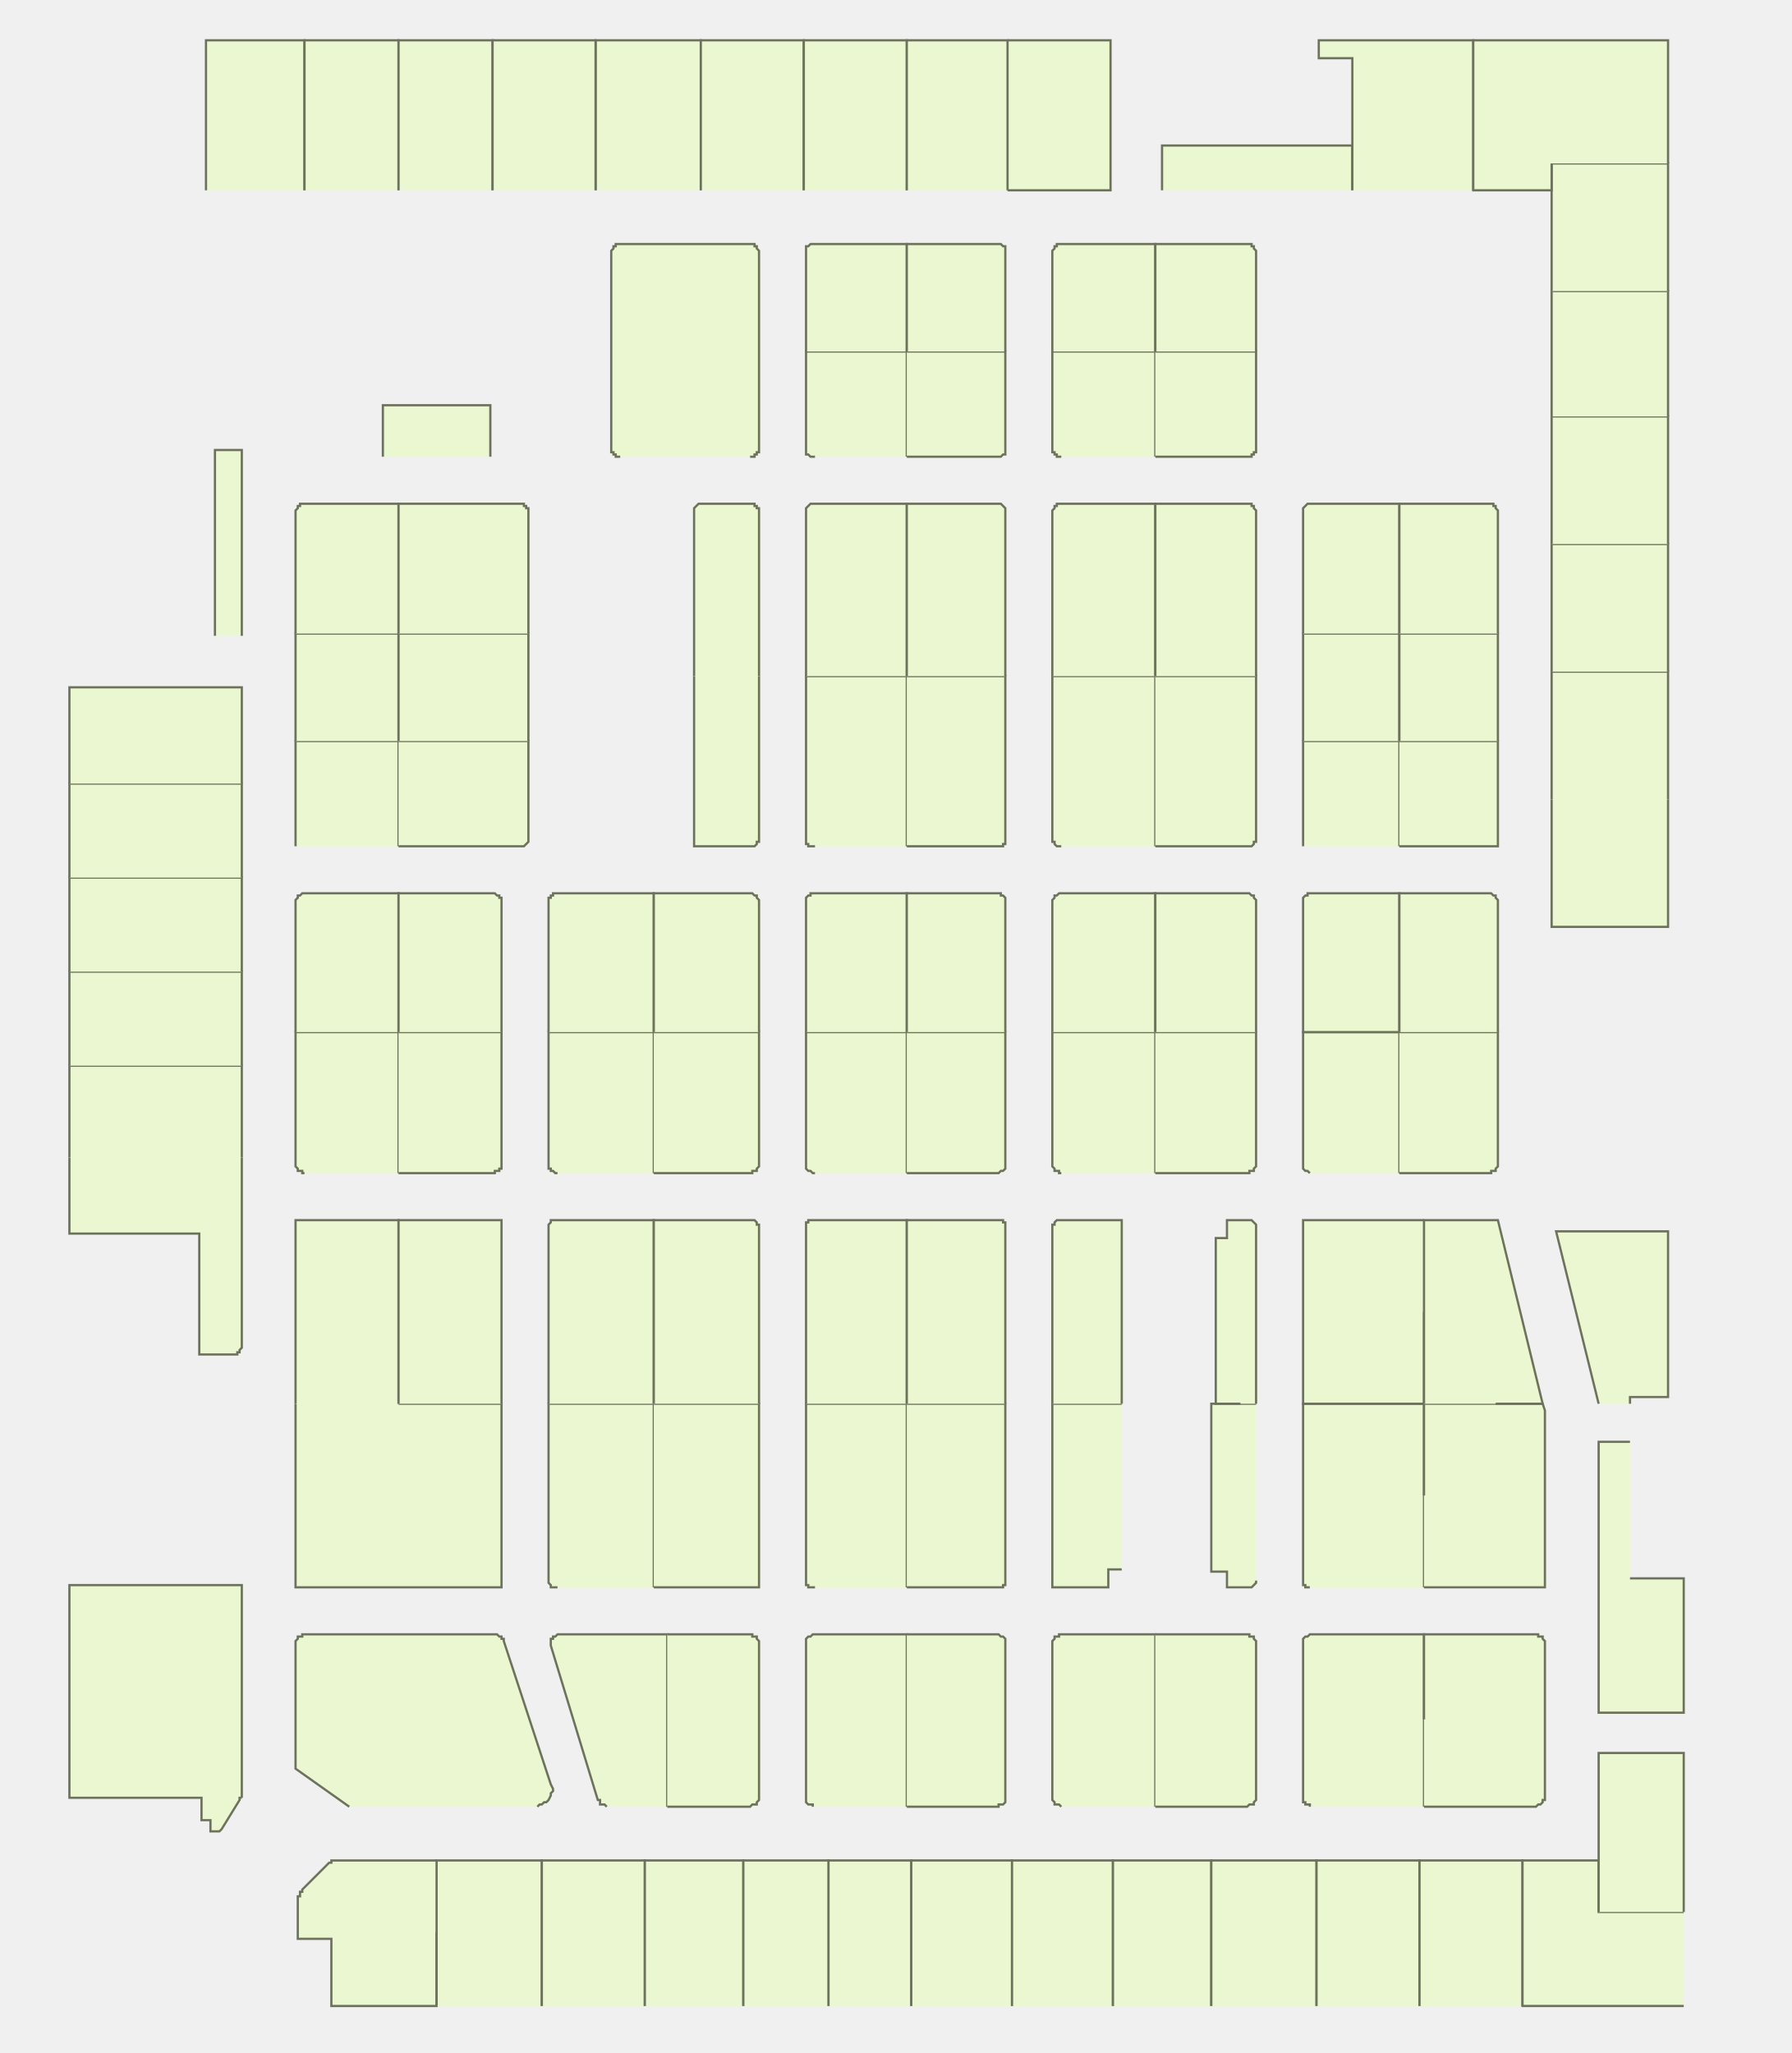
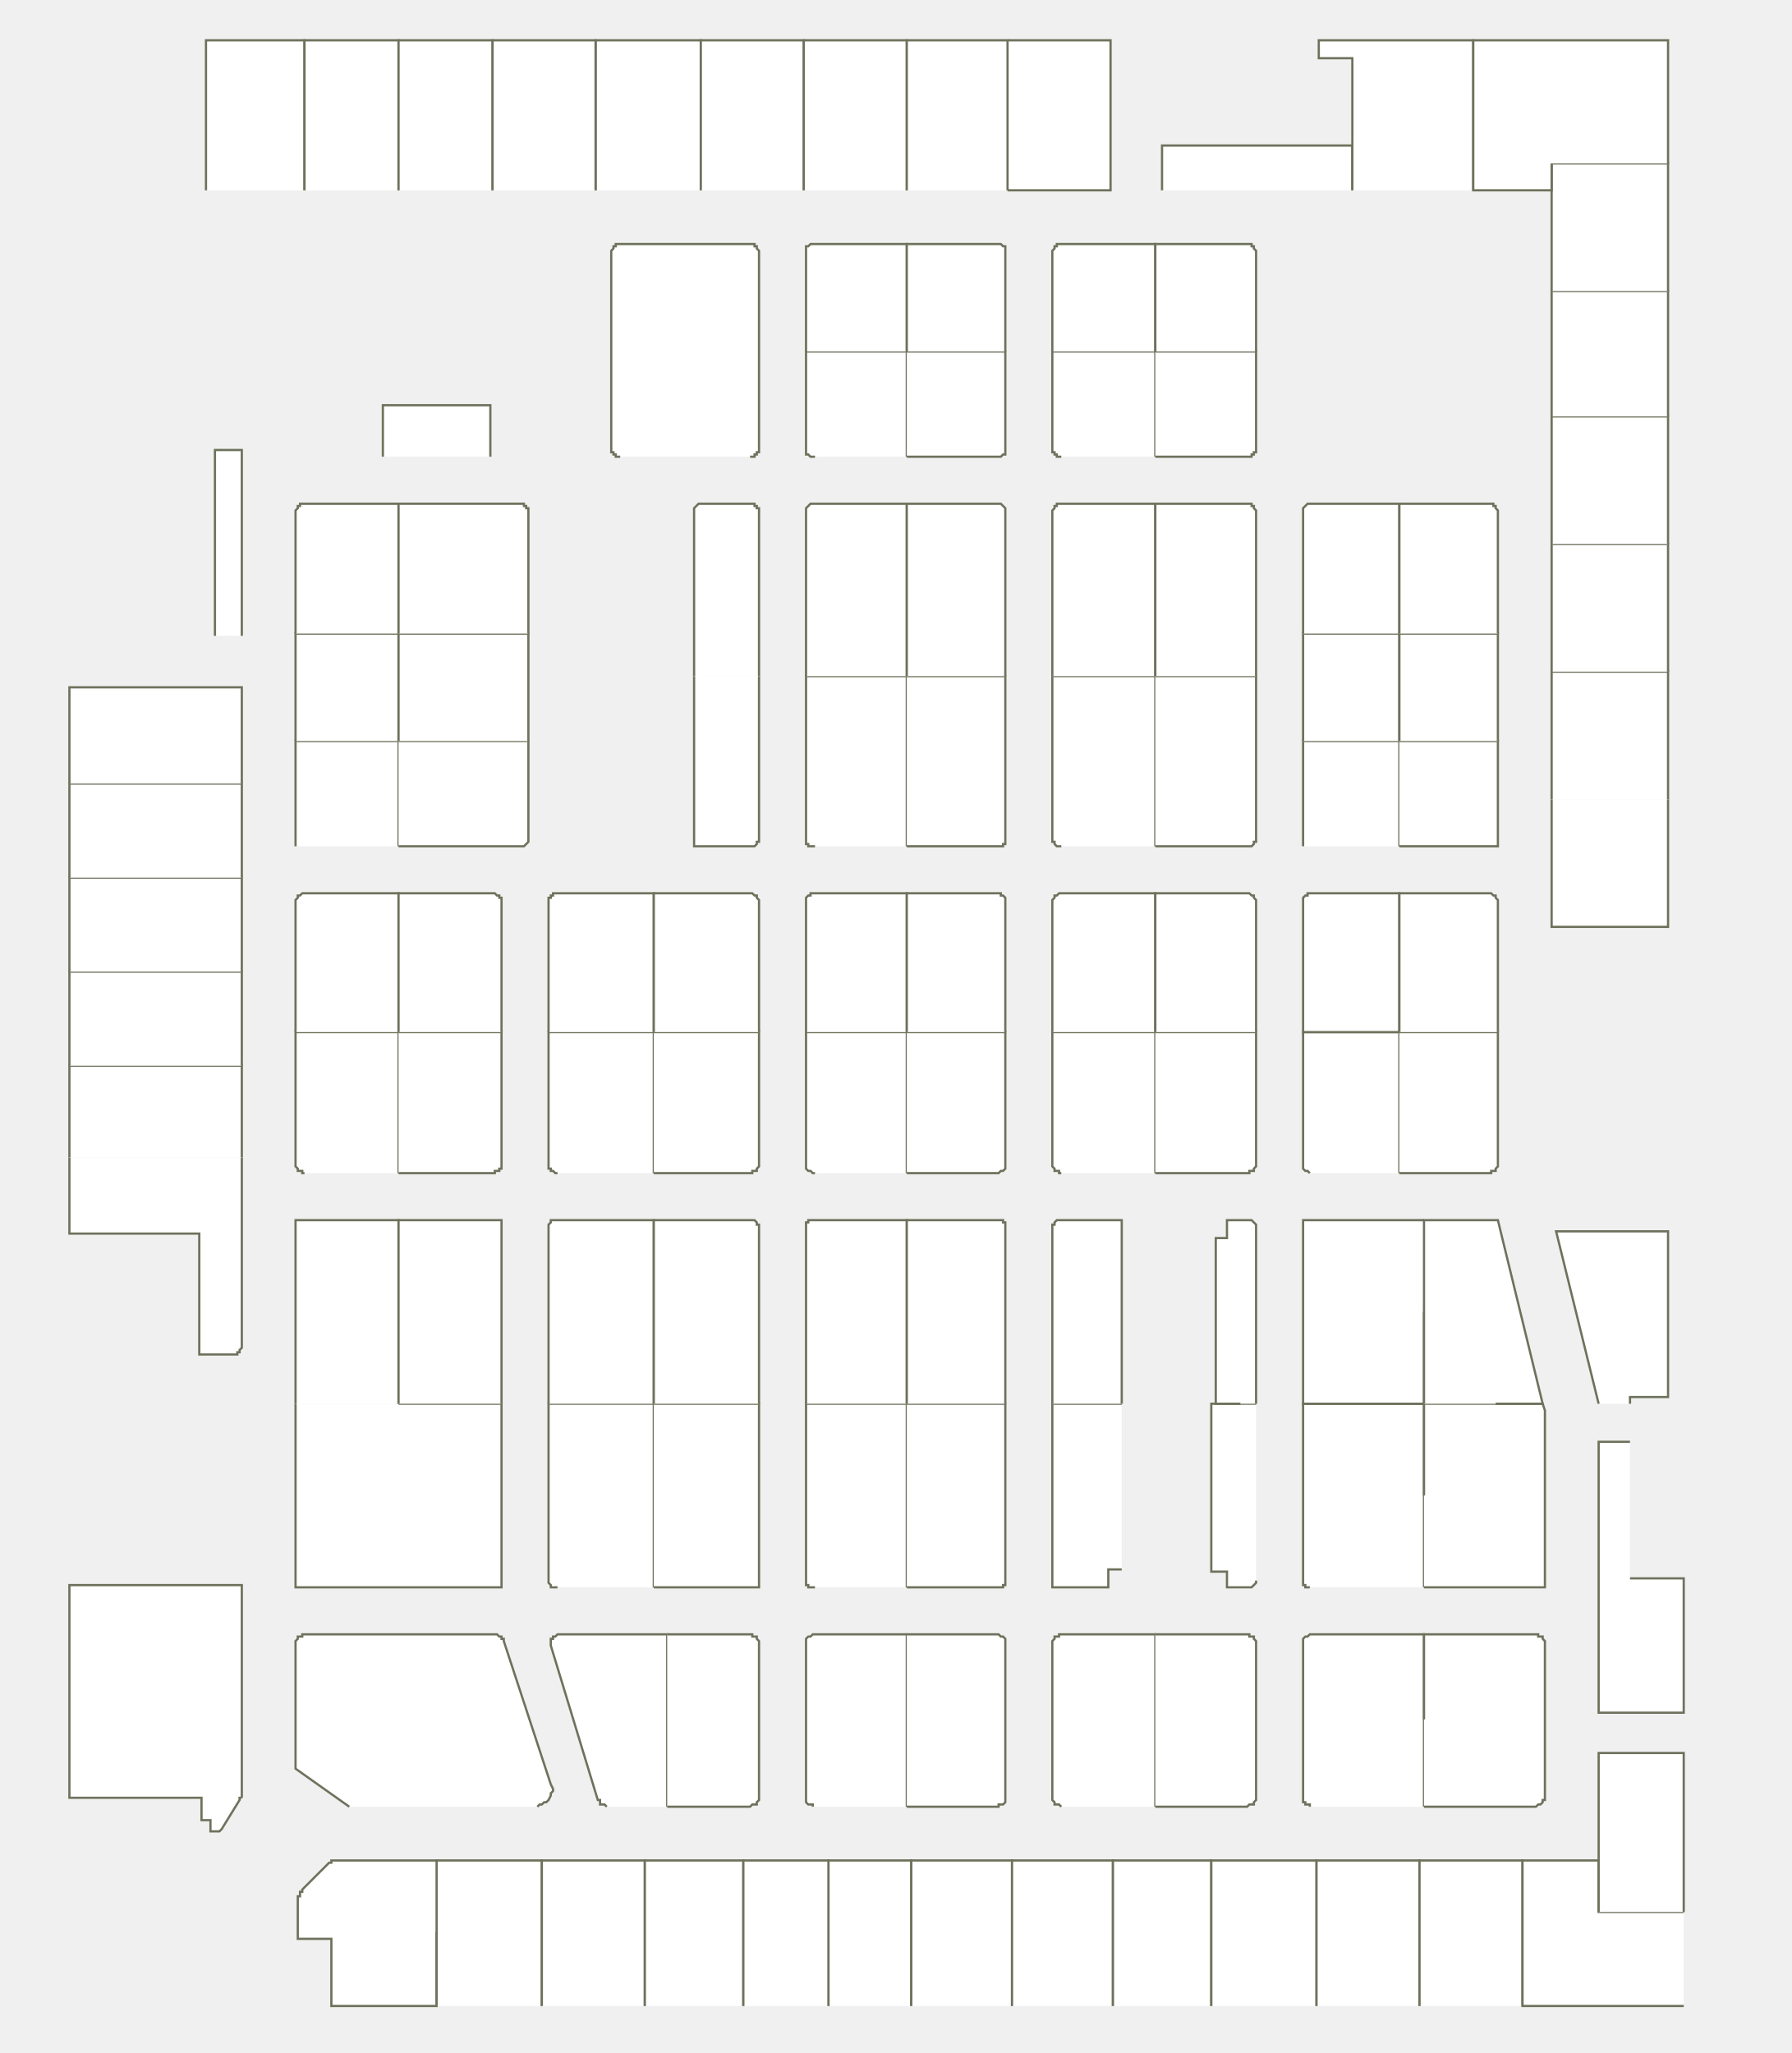
<svg xmlns="http://www.w3.org/2000/svg" baseProfile="full" height="917" version="1.1" width="800">
  <defs />
  <g id="3A01" stroke="red">
-     <polyline fill="#ebf7d1" points="108,803 108,803 107,803 107,804 107,804 107,804 107,804 107,804 107,804 107,804 99,817 99,817 99,817 99,817 98,818 98,818 98,818 97,818 97,818 97,818 96,818 94,818 94,813 90,813 90,803 31,803 31,756 31,708 108,708 108,802 108,802 108,802 108,802 108,803 108,803 108,803 108,803 108,803 108,803 108,803" stroke="#6d725c" />
+     <polyline fill="#FFFFFF" points="108,803 108,803 107,803 107,804 107,804 107,804 107,804 107,804 107,804 107,804 99,817 99,817 99,817 99,817 98,818 98,818 98,818 97,818 97,818 97,818 96,818 94,818 94,813 90,813 90,803 31,803 31,756 31,708 108,708 108,802 108,802 108,802 108,802 108,803 108,803 108,803 108,803 108,803 108,803 108,803" stroke="#6d725c" />
  </g>
  <g id="3A02" stroke="red">
-     <polyline fill="#ebf7d1" points="195,863 195,896 148,896 148,866 133,866 133,863 133,849 133,848 133,848 133,847 134,847 134,846 134,846 134,846 134,845 135,845 135,844 147,832 148,832 148,832 148,831 148,831 149,831 149,831 149,831 150,831 150,831 150,831 195,831" stroke="#6d725c" />
+     <polyline fill="#FFFFFF" points="195,863 195,896 148,896 148,866 133,866 133,863 133,849 133,848 133,848 133,847 134,847 134,846 134,846 134,846 134,845 135,845 135,844 147,832 148,832 148,832 148,831 148,831 149,831 149,831 149,831 150,831 150,831 150,831 195,831" stroke="#6d725c" />
  </g>
  <g id="3A03" stroke="red">
-     <polyline fill="#ebf7d1" points="156,807 132,790 132,734 132,733 132,733 133,732 133,732 133,731 134,731 134,731 135,731 135,730 136,730 221,730 222,730 222,730 223,731 223,731 223,731 224,731 224,732 224,732 225,732 225,733 246,797 247,799 247,800 246,801 246,802 245,804 244,805 243,805 242,806 241,806 240,807" stroke="#6d725c" />
+     <polyline fill="#FFFFFF" points="156,807 132,790 132,734 132,733 132,733 133,732 133,732 133,731 134,731 134,731 135,731 135,730 136,730 221,730 222,730 222,730 223,731 223,731 223,731 224,731 224,732 224,732 225,732 225,733 246,797 247,799 247,800 246,801 246,802 245,804 244,805 243,805 242,806 241,806 240,807" stroke="#6d725c" />
  </g>
  <g id="3A05" stroke="red">
-     <polyline fill="#ebf7d1" points="178,627 224,627 224,709 132,709 132,627" stroke="#6d725c" />
+     <polyline fill="#FFFFFF" points="178,627 224,627 224,709 132,709 132,627" stroke="#6d725c" />
  </g>
  <g id="3A07" stroke="red">
-     <polyline fill="#ebf7d1" points="108,517 108,601 108,602 108,602 107,603 107,603 107,604 106,604 106,605 105,605 105,605 104,605 89,605 89,551 31,551 31,517" stroke="#6d725c" />
+     <polyline fill="#FFFFFF" points="108,517 108,601 108,602 108,602 107,603 107,603 107,604 106,604 106,605 105,605 105,605 104,605 89,605 89,551 31,551 31,517" stroke="#6d725c" />
  </g>
  <g id="3A08" stroke="red">
-     <polyline fill="#ebf7d1" points="132,627 132,545 178,545 178,627" stroke="#6d725c" />
+     <polyline fill="#FFFFFF" points="132,627 132,545 178,545 178,627" stroke="#6d725c" />
  </g>
  <g id="3A09" stroke="red">
-     <polyline fill="#ebf7d1" points="31,517 31,476 108,476 108,517" stroke="#6d725c" />
+     <polyline fill="#FFFFFF" points="31,517 31,476 108,476 108,517" stroke="#6d725c" />
  </g>
  <g id="3A10" stroke="red">
-     <polyline fill="#ebf7d1" points="136,524 135,524 135,523 134,523 134,523 133,523 133,522 133,522 132,521 132,520 132,520 132,461 178,461 178,524" stroke="#6d725c" />
+     <polyline fill="#FFFFFF" points="136,524 135,524 135,523 134,523 134,523 133,523 133,522 133,522 132,521 132,520 132,520 132,461 178,461 178,524" stroke="#6d725c" />
  </g>
  <g id="3A11" stroke="red">
-     <polyline fill="#ebf7d1" points="31,476 31,434 108,434 108,476" stroke="#6d725c" />
+     <polyline fill="#FFFFFF" points="31,476 31,434 108,434 108,476" stroke="#6d725c" />
  </g>
  <g id="3A12" stroke="red">
-     <polyline fill="#ebf7d1" points="132,461 132,403 132,402 132,402 133,401 133,401 133,400 134,400 134,400 135,399 135,399 136,399 178,399 178,461" stroke="#6d725c" />
+     <polyline fill="#FFFFFF" points="132,461 132,403 132,402 132,402 133,401 133,401 133,400 134,400 134,400 135,399 135,399 136,399 178,399 178,461" stroke="#6d725c" />
  </g>
  <g id="3A13" stroke="red">
-     <polyline fill="#ebf7d1" points="31,434 31,392 108,392 108,434" stroke="#6d725c" />
+     <polyline fill="#FFFFFF" points="31,434 31,392 108,392 108,434" stroke="#6d725c" />
  </g>
  <g id="3A15" stroke="red">
-     <polyline fill="#ebf7d1" points="31,392 31,350 108,350 108,392" stroke="#6d725c" />
+     <polyline fill="#FFFFFF" points="31,392 31,350 108,350 108,392" stroke="#6d725c" />
  </g>
  <g id="3A16" stroke="red">
-     <polyline fill="#ebf7d1" points="132,378 132,331 178,331 178,378" stroke="#6d725c" />
+     <polyline fill="#FFFFFF" points="132,378 132,331 178,331 178,378" stroke="#6d725c" />
  </g>
  <g id="3A17" stroke="red">
-     <polyline fill="#ebf7d1" points="31,350 31,307 108,307 108,350" stroke="#6d725c" />
+     <polyline fill="#FFFFFF" points="31,350 31,307 108,307 108,350" stroke="#6d725c" />
  </g>
  <g id="3A19" stroke="red">
-     <polyline fill="#ebf7d1" points="96,284 96,201 108,201 108,284" stroke="#6d725c" />
+     <polyline fill="#FFFFFF" points="96,284 96,201 108,201 108,284" stroke="#6d725c" />
  </g>
  <g id="3A20" stroke="red">
-     <polyline fill="#ebf7d1" points="132,331 132,283 178,283 178,331" stroke="#6d725c" />
+     <polyline fill="#FFFFFF" points="132,331 132,283 178,283 178,331" stroke="#6d725c" />
  </g>
  <g id="3A21" stroke="red">
-     <polyline fill="#ebf7d1" points="171,204 171,181 219,181 219,204" stroke="#6d725c" />
+     <polyline fill="#FFFFFF" points="171,204 171,181 219,181 219,204" stroke="#6d725c" />
  </g>
  <g id="3A22" stroke="red">
-     <polyline fill="#ebf7d1" points="132,283 132,229 132,228 132,228 133,227 133,227 133,226 134,226 134,225 135,225 135,225 136,225 178,225 178,283" stroke="#6d725c" />
+     <polyline fill="#FFFFFF" points="132,283 132,229 132,228 132,228 133,227 133,227 133,226 134,226 134,225 135,225 135,225 136,225 178,225 178,283" stroke="#6d725c" />
  </g>
  <g id="3B01" stroke="red">
-     <polyline fill="#ebf7d1" points="195,896 195,863 195,831 242,831 242,896" stroke="#6d725c" />
+     <polyline fill="#FFFFFF" points="195,896 195,863 195,831 242,831 242,896" stroke="#6d725c" />
  </g>
  <g id="3B02" stroke="red">
-     <polyline fill="#ebf7d1" points="242,896 242,831 288,831 288,896" stroke="#6d725c" />
+     <polyline fill="#FFFFFF" points="242,896 242,831 288,831 288,896" stroke="#6d725c" />
  </g>
  <g id="3B04" stroke="red">
-     <polyline fill="#ebf7d1" points="271,807 270,806 270,806 269,806 269,806 269,806 268,806 268,805 268,805 268,804 267,804 246,735 246,734 246,734 246,733 246,732 247,732 247,731 248,731 248,731 249,730 250,730 298,730 298,807" stroke="#6d725c" />
+     <polyline fill="#FFFFFF" points="271,807 270,806 270,806 269,806 269,806 269,806 268,806 268,805 268,805 268,804 267,804 246,735 246,734 246,734 246,733 246,732 247,732 247,731 248,731 248,731 249,730 250,730 298,730 298,807" stroke="#6d725c" />
  </g>
  <g id="3B06" stroke="red">
-     <polyline fill="#ebf7d1" points="249,709 248,709 247,709 247,709 246,709 246,708 246,708 245,707 245,707 245,706 245,706 245,627 292,627 292,709" stroke="#6d725c" />
+     <polyline fill="#FFFFFF" points="249,709 248,709 247,709 247,709 246,709 246,708 246,708 245,707 245,707 245,706 245,706 245,627 292,627 292,709" stroke="#6d725c" />
  </g>
  <g id="3B08" stroke="red">
-     <polyline fill="#ebf7d1" points="245,627 245,548 245,548 245,547 245,547 246,546 246,546 246,545 247,545 247,545 248,545 249,545 292,545 292,627" stroke="#6d725c" />
+     <polyline fill="#FFFFFF" points="245,627 245,548 245,548 245,547 245,547 246,546 246,546 246,545 247,545 247,545 248,545 249,545 292,545 292,627" stroke="#6d725c" />
  </g>
  <g id="3B09" stroke="red">
-     <polyline fill="#ebf7d1" points="178,627 178,545 178,545 224,545 224,627" stroke="#6d725c" />
+     <polyline fill="#FFFFFF" points="178,627 178,545 178,545 224,545 224,627" stroke="#6d725c" />
  </g>
  <g id="3B10" stroke="red">
-     <polyline fill="#ebf7d1" points="249,524 248,524 247,523 247,523 246,523 246,523 246,522 245,522 245,521 245,520 245,520 245,461 292,461 292,524" stroke="#6d725c" />
+     <polyline fill="#FFFFFF" points="249,524 248,524 247,523 247,523 246,523 246,523 246,522 245,522 245,521 245,520 245,520 245,461 292,461 292,524" stroke="#6d725c" />
  </g>
  <g id="3B11" stroke="red">
-     <polyline fill="#ebf7d1" points="178,461 224,461 224,520 224,520 224,521 224,522 223,522 223,523 222,523 222,523 221,523 221,524 220,524 178,524" stroke="#6d725c" />
+     <polyline fill="#FFFFFF" points="178,461 224,461 224,520 224,520 224,521 224,522 223,522 223,523 222,523 222,523 221,523 221,524 220,524 178,524" stroke="#6d725c" />
  </g>
  <g id="3B12" stroke="red">
-     <polyline fill="#ebf7d1" points="245,461 245,403 245,402 245,402 245,401 246,401 246,400 246,400 247,400 247,399 248,399 249,399 292,399 292,461" stroke="#6d725c" />
+     <polyline fill="#FFFFFF" points="245,461 245,403 245,402 245,402 245,401 246,401 246,400 246,400 247,400 247,399 248,399 249,399 292,399 292,461" stroke="#6d725c" />
  </g>
  <g id="3B13" stroke="red">
-     <polyline fill="#ebf7d1" points="178,461 178,399 220,399 221,399 221,399 222,400 222,400 223,400 223,401 224,401 224,402 224,402 224,403 224,461" stroke="#6d725c" />
+     <polyline fill="#FFFFFF" points="178,461 178,399 220,399 221,399 221,399 222,400 222,400 223,400 223,401 224,401 224,402 224,402 224,403 224,461" stroke="#6d725c" />
  </g>
  <g id="3B15" stroke="red">
-     <polyline fill="#ebf7d1" points="178,331 178,331 236,331 236,375 236,375 236,376 236,376 235,377 235,377 234,378 234,378 233,378 233,378 232,378 178,378" stroke="#6d725c" />
+     <polyline fill="#FFFFFF" points="178,331 178,331 236,331 236,375 236,375 236,376 236,376 235,377 235,377 234,378 234,378 233,378 233,378 232,378 178,378" stroke="#6d725c" />
  </g>
  <g id="3B17" stroke="red">
-     <polyline fill="#ebf7d1" points="178,331 178,283 236,283 236,331" stroke="#6d725c" />
+     <polyline fill="#FFFFFF" points="178,331 178,283 236,283 236,331" stroke="#6d725c" />
  </g>
  <g id="3B19" stroke="red">
-     <polyline fill="#ebf7d1" points="178,283 178,283 178,225 232,225 233,225 233,225 234,225 234,226 235,226 235,227 236,227 236,228 236,228 236,229 236,283" stroke="#6d725c" />
+     <polyline fill="#FFFFFF" points="178,283 178,283 178,225 232,225 233,225 233,225 234,225 234,226 235,226 235,227 236,227 236,228 236,228 236,229 236,283" stroke="#6d725c" />
  </g>
  <g id="3B20" stroke="red">
-     <polyline fill="#ebf7d1" points="266,85 266,18 313,18 313,85" stroke="#6d725c" />
+     <polyline fill="#FFFFFF" points="266,85 266,18 313,18 313,85" stroke="#6d725c" />
  </g>
  <g id="3C01" stroke="red">
-     <polyline fill="#ebf7d1" points="288,896 288,831 332,831 332,896" stroke="#6d725c" />
+     <polyline fill="#FFFFFF" points="288,896 288,831 332,831 332,896" stroke="#6d725c" />
  </g>
  <g id="3C02" stroke="red">
-     <polyline fill="#ebf7d1" points="370,896 370,831 407,831 407,896" stroke="#6d725c" />
+     <polyline fill="#FFFFFF" points="370,896 370,831 407,831 407,896" stroke="#6d725c" />
  </g>
  <g id="3C03" stroke="red">
-     <polyline fill="#ebf7d1" points="332,896 332,831 370,831 370,896" stroke="#6d725c" />
+     <polyline fill="#FFFFFF" points="332,896 332,831 370,831 370,896" stroke="#6d725c" />
  </g>
  <g id="3C04" stroke="red">
-     <polyline fill="#ebf7d1" points="363,807 363,806 362,806 362,806 361,806 361,806 360,805 360,805 360,804 360,804 360,803 360,734 360,733 360,733 360,732 360,732 361,731 361,731 362,731 362,731 363,730 363,730 405,730 405,807" stroke="#6d725c" />
+     <polyline fill="#FFFFFF" points="363,807 363,806 362,806 362,806 361,806 361,806 360,805 360,805 360,804 360,804 360,803 360,734 360,733 360,733 360,732 360,732 361,731 361,731 362,731 362,731 363,730 363,730 405,730 405,807" stroke="#6d725c" />
  </g>
  <g id="3C05" stroke="red">
-     <polyline fill="#ebf7d1" points="298,730 335,730 336,730 336,731 337,731 337,731 338,731 338,732 338,732 339,733 339,733 339,734 339,803 339,804 339,804 338,805 338,805 338,806 337,806 337,806 336,806 336,806 335,807 298,807" stroke="#6d725c" />
+     <polyline fill="#FFFFFF" points="298,730 335,730 336,730 336,731 337,731 337,731 338,731 338,732 338,732 339,733 339,733 339,734 339,803 339,804 339,804 338,805 338,805 338,806 337,806 337,806 336,806 336,806 335,807 298,807" stroke="#6d725c" />
  </g>
  <g id="3C06" stroke="red">
-     <polyline fill="#ebf7d1" points="364,709 363,709 362,709 362,709 361,709 361,708 360,708 360,707 360,707 360,706 360,706 360,627 405,627 405,709" stroke="#6d725c" />
+     <polyline fill="#FFFFFF" points="364,709 363,709 362,709 362,709 361,709 361,708 360,708 360,707 360,707 360,706 360,706 360,627 405,627 405,709" stroke="#6d725c" />
  </g>
  <g id="3C07" stroke="red">
-     <polyline fill="#ebf7d1" points="292,627 339,627 339,709 292,709" stroke="#6d725c" />
+     <polyline fill="#FFFFFF" points="292,627 339,627 339,709 292,709" stroke="#6d725c" />
  </g>
  <g id="3C08" stroke="red">
-     <polyline fill="#ebf7d1" points="360,627 360,548 360,548 360,547 360,547 360,546 361,546 361,545 362,545 362,545 363,545 364,545 405,545 405,627" stroke="#6d725c" />
+     <polyline fill="#FFFFFF" points="360,627 360,548 360,548 360,547 360,547 360,546 361,546 361,545 362,545 362,545 363,545 364,545 405,545 405,627" stroke="#6d725c" />
  </g>
  <g id="3C09" stroke="red">
-     <polyline fill="#ebf7d1" points="292,627 292,627 292,545 335,545 336,545 336,545 337,545 337,545 338,546 338,546 338,547 339,547 339,548 339,548 339,627" stroke="#6d725c" />
+     <polyline fill="#FFFFFF" points="292,627 292,627 292,545 335,545 336,545 336,545 337,545 337,545 338,546 338,546 338,547 339,547 339,548 339,548 339,627" stroke="#6d725c" />
  </g>
  <g id="3C10" stroke="red">
-     <polyline fill="#ebf7d1" points="364,524 363,524 362,523 362,523 361,523 361,523 360,522 360,522 360,521 360,520 360,520 360,461 405,461 405,524" stroke="#6d725c" />
+     <polyline fill="#FFFFFF" points="364,524 363,524 362,523 362,523 361,523 361,523 360,522 360,522 360,521 360,520 360,520 360,461 405,461 405,524" stroke="#6d725c" />
  </g>
  <g id="3C11" stroke="red">
-     <polyline fill="#ebf7d1" points="292,461 339,461 339,520 339,520 339,521 338,522 338,522 338,523 337,523 337,523 336,523 336,524 335,524 292,524" stroke="#6d725c" />
+     <polyline fill="#FFFFFF" points="292,461 339,461 339,520 339,520 339,521 338,522 338,522 338,523 337,523 337,523 336,523 336,524 335,524 292,524" stroke="#6d725c" />
  </g>
  <g id="3C12" stroke="red">
-     <polyline fill="#ebf7d1" points="360,461 360,403 360,402 360,402 360,401 360,401 361,400 361,400 362,400 362,399 363,399 364,399 405,399 405,461" stroke="#6d725c" />
+     <polyline fill="#FFFFFF" points="360,461 360,403 360,402 360,402 360,401 360,401 361,400 361,400 362,400 362,399 363,399 364,399 405,399 405,461" stroke="#6d725c" />
  </g>
  <g id="3C13" stroke="red">
-     <polyline fill="#ebf7d1" points="292,461 292,399 335,399 336,399 336,399 337,400 337,400 338,400 338,401 338,401 339,402 339,402 339,403 339,461" stroke="#6d725c" />
+     <polyline fill="#FFFFFF" points="292,461 292,399 335,399 336,399 336,399 337,400 337,400 338,400 338,401 338,401 339,402 339,402 339,403 339,461" stroke="#6d725c" />
  </g>
  <g id="3C14" stroke="red">
-     <polyline fill="#ebf7d1" points="364,378 363,378 362,378 362,378 361,378 361,377 360,377 360,376 360,376 360,375 360,375 360,302 405,302 405,378" stroke="#6d725c" />
+     <polyline fill="#FFFFFF" points="364,378 363,378 362,378 362,378 361,378 361,377 360,377 360,376 360,376 360,375 360,375 360,302 405,302 405,378" stroke="#6d725c" />
  </g>
  <g id="3C15" stroke="red">
-     <polyline fill="#ebf7d1" points="339,302 339,375 339,375 339,376 338,376 338,377 338,377 337,378 337,378 336,378 336,378 335,378 310,378 310,302" stroke="#6d725c" />
+     <polyline fill="#FFFFFF" points="339,302 339,375 339,375 339,376 338,376 338,377 338,377 337,378 337,378 336,378 336,378 335,378 310,378 310,302" stroke="#6d725c" />
  </g>
  <g id="3C17" stroke="red">
-     <polyline fill="#ebf7d1" points="310,302 310,229 310,228 310,227 310,227 311,226 311,226 311,226 312,225 312,225 313,225 313,225 335,225 336,225 336,225 337,225 337,226 338,226 338,226 338,227 339,227 339,228 339,229 339,302" stroke="#6d725c" />
+     <polyline fill="#FFFFFF" points="310,302 310,229 310,228 310,227 310,227 311,226 311,226 311,226 312,225 312,225 313,225 313,225 335,225 336,225 336,225 337,225 337,226 338,226 338,226 338,227 339,227 339,228 339,229 339,302" stroke="#6d725c" />
  </g>
  <g id="3C18" stroke="red">
-     <polyline fill="#ebf7d1" points="360,302 360,229 360,228 360,228 360,227 360,227 361,226 361,226 362,225 362,225 363,225 364,225 405,225 405,302" stroke="#6d725c" />
+     <polyline fill="#FFFFFF" points="360,302 360,229 360,228 360,228 360,227 360,227 361,226 361,226 362,225 362,225 363,225 364,225 405,225 405,302" stroke="#6d725c" />
  </g>
  <g id="3C19" stroke="red">
-     <polyline fill="#ebf7d1" points="277,204 276,204 276,204 275,204 275,203 274,203 274,203 274,202 273,202 273,201 273,200 273,113 273,112 273,112 274,111 274,110 274,110 275,110 275,109 276,109 276,109 277,109 335,109 336,109 336,109 337,109 337,110 338,110 338,110 338,111 339,112 339,112 339,113 339,200 339,201 339,202 338,202 338,203 338,203 337,203 337,204 336,204 336,204 335,204" stroke="#6d725c" />
+     <polyline fill="#FFFFFF" points="277,204 276,204 276,204 275,204 275,203 274,203 274,203 274,202 273,202 273,201 273,200 273,113 273,112 273,112 274,111 274,110 274,110 275,110 275,109 276,109 276,109 277,109 335,109 336,109 336,109 337,109 337,110 338,110 338,110 338,111 339,112 339,112 339,113 339,200 339,201 339,202 338,202 338,203 338,203 337,203 337,204 336,204 336,204 335,204" stroke="#6d725c" />
  </g>
  <g id="3C20" stroke="red">
-     <polyline fill="#ebf7d1" points="364,204 363,204 362,204 362,204 361,203 361,203 360,203 360,202 360,202 360,201 360,200 360,157 405,157 405,157 405,204" stroke="#6d725c" />
+     <polyline fill="#FFFFFF" points="364,204 363,204 362,204 362,204 361,203 361,203 360,203 360,202 360,202 360,201 360,200 360,157 405,157 405,157 405,204" stroke="#6d725c" />
  </g>
  <g id="3C22" stroke="red">
-     <polyline fill="#ebf7d1" points="360,157 360,113 360,112 360,112 360,111 360,110 361,110 361,110 362,109 362,109 363,109 364,109 405,109 405,157" stroke="#6d725c" />
+     <polyline fill="#FFFFFF" points="360,157 360,113 360,112 360,112 360,111 360,110 361,110 361,110 362,109 362,109 363,109 364,109 405,109 405,157" stroke="#6d725c" />
  </g>
  <g id="3C23" stroke="red">
-     <polyline fill="#ebf7d1" points="313,85 313,18 359,18 359,85" stroke="#6d725c" />
+     <polyline fill="#FFFFFF" points="313,85 313,18 359,18 359,85" stroke="#6d725c" />
  </g>
  <g id="3C24" stroke="red">
-     <polyline fill="#ebf7d1" points="359,85 359,18 405,18 405,85" stroke="#6d725c" />
+     <polyline fill="#FFFFFF" points="359,85 359,18 405,18 405,85" stroke="#6d725c" />
  </g>
  <g id="3D01" stroke="red">
-     <polyline fill="#ebf7d1" points="407,896 407,831 452,831 452,896" stroke="#6d725c" />
+     <polyline fill="#FFFFFF" points="407,896 407,831 452,831 452,896" stroke="#6d725c" />
  </g>
  <g id="3D02" stroke="red">
-     <polyline fill="#ebf7d1" points="497,896 497,831 541,831 541,896" stroke="#6d725c" />
+     <polyline fill="#FFFFFF" points="497,896 497,831 541,831 541,896" stroke="#6d725c" />
  </g>
  <g id="3D03" stroke="red">
-     <polyline fill="#ebf7d1" points="452,896 452,831 497,831 497,896" stroke="#6d725c" />
+     <polyline fill="#FFFFFF" points="452,896 452,831 497,831 497,896" stroke="#6d725c" />
  </g>
  <g id="3D04" stroke="red">
-     <polyline fill="#ebf7d1" points="474,807 473,806 473,806 472,806 472,806 471,806 471,805 471,805 470,804 470,804 470,803 470,734 470,733 470,733 471,732 471,732 471,731 472,731 472,731 473,731 473,730 474,730 516,730 516,807" stroke="#6d725c" />
+     <polyline fill="#FFFFFF" points="474,807 473,806 473,806 472,806 472,806 471,806 471,805 471,805 470,804 470,804 470,803 470,734 470,733 470,733 471,732 471,732 471,731 472,731 472,731 473,731 473,730 474,730 516,730 516,807" stroke="#6d725c" />
  </g>
  <g id="3D05" stroke="red">
-     <polyline fill="#ebf7d1" points="405,730 446,730 446,730 447,731 447,731 448,731 448,731 449,732 449,732 449,733 449,733 449,734 449,803 449,804 449,804 449,805 449,805 448,806 448,806 447,806 447,806 446,806 446,807 405,807" stroke="#6d725c" />
+     <polyline fill="#FFFFFF" points="405,730 446,730 446,730 447,731 447,731 448,731 448,731 449,732 449,732 449,733 449,733 449,734 449,803 449,804 449,804 449,805 449,805 448,806 448,806 447,806 447,806 446,806 446,807 405,807" stroke="#6d725c" />
  </g>
  <g id="3D06" stroke="red">
-     <polyline fill="#ebf7d1" points="501,701 495,701 495,709 470,709 470,627 501,627" stroke="#6d725c" />
+     <polyline fill="#FFFFFF" points="501,701 495,701 495,709 470,709 470,627 501,627" stroke="#6d725c" />
  </g>
  <g id="3D07" stroke="red">
-     <polyline fill="#ebf7d1" points="405,627 449,627 449,706 449,706 449,707 449,707 449,708 448,708 448,709 447,709 447,709 446,709 446,709 405,709" stroke="#6d725c" />
+     <polyline fill="#FFFFFF" points="405,627 449,627 449,706 449,706 449,707 449,707 449,708 448,708 448,709 447,709 447,709 446,709 446,709 405,709" stroke="#6d725c" />
  </g>
  <g id="3D08" stroke="red">
-     <polyline fill="#ebf7d1" points="470,627 470,627 470,548 470,548 470,547 471,547 471,546 471,546 472,545 472,545 473,545 473,545 474,545 501,545 501,627" stroke="#6d725c" />
+     <polyline fill="#FFFFFF" points="470,627 470,627 470,548 470,548 470,547 471,547 471,546 471,546 472,545 472,545 473,545 473,545 474,545 501,545 501,627" stroke="#6d725c" />
  </g>
  <g id="3D09" stroke="red">
-     <polyline fill="#ebf7d1" points="405,627 405,545 446,545 446,545 447,545 447,545 448,545 448,546 449,546 449,547 449,547 449,548 449,548 449,627" stroke="#6d725c" />
+     <polyline fill="#FFFFFF" points="405,627 405,545 446,545 446,545 447,545 447,545 448,545 448,546 449,546 449,547 449,547 449,548 449,548 449,627" stroke="#6d725c" />
  </g>
  <g id="3D10" stroke="red">
-     <polyline fill="#ebf7d1" points="474,524 473,524 473,523 472,523 472,523 471,523 471,522 471,522 470,521 470,520 470,520 470,461 516,461 516,524" stroke="#6d725c" />
+     <polyline fill="#FFFFFF" points="474,524 473,524 473,523 472,523 472,523 471,523 471,522 471,522 470,521 470,520 470,520 470,461 516,461 516,524" stroke="#6d725c" />
  </g>
  <g id="3D11" stroke="red">
-     <polyline fill="#ebf7d1" points="405,461 449,461 449,520 449,520 449,521 449,522 449,522 448,523 448,523 447,523 447,523 446,524 446,524 405,524" stroke="#6d725c" />
+     <polyline fill="#FFFFFF" points="405,461 449,461 449,520 449,520 449,521 449,522 449,522 448,523 448,523 447,523 447,523 446,524 446,524 405,524" stroke="#6d725c" />
  </g>
  <g id="3D12" stroke="red">
-     <polyline fill="#ebf7d1" points="470,461 470,403 470,402 470,402 471,401 471,401 471,400 472,400 472,400 473,399 473,399 474,399 516,399 516,461" stroke="#6d725c" />
+     <polyline fill="#FFFFFF" points="470,461 470,403 470,402 470,402 471,401 471,401 471,400 472,400 472,400 473,399 473,399 474,399 516,399 516,461" stroke="#6d725c" />
  </g>
  <g id="3D13" stroke="red">
-     <polyline fill="#ebf7d1" points="405,461 405,399 446,399 446,399 447,399 447,400 448,400 448,400 449,401 449,401 449,402 449,402 449,403 449,461" stroke="#6d725c" />
+     <polyline fill="#FFFFFF" points="405,461 405,399 446,399 446,399 447,399 447,400 448,400 448,400 449,401 449,401 449,402 449,402 449,403 449,461" stroke="#6d725c" />
  </g>
  <g id="3D14" stroke="red">
-     <polyline fill="#ebf7d1" points="474,378 473,378 473,378 472,378 472,378 471,377 471,377 471,376 470,376 470,375 470,375 470,302 516,302 516,378" stroke="#6d725c" />
+     <polyline fill="#FFFFFF" points="474,378 473,378 473,378 472,378 472,378 471,377 471,377 471,376 470,376 470,375 470,375 470,302 516,302 516,378" stroke="#6d725c" />
  </g>
  <g id="3D15" stroke="red">
-     <polyline fill="#ebf7d1" points="405,302 449,302 449,375 449,375 449,376 449,376 449,377 448,377 448,378 447,378 447,378 446,378 446,378 405,378" stroke="#6d725c" />
+     <polyline fill="#FFFFFF" points="405,302 449,302 449,375 449,375 449,376 449,376 449,377 448,377 448,378 447,378 447,378 446,378 446,378 405,378" stroke="#6d725c" />
  </g>
  <g id="3D18" stroke="red">
-     <polyline fill="#ebf7d1" points="470,302 470,229 470,228 470,228 471,227 471,227 471,226 472,226 472,225 473,225 473,225 474,225 516,225 516,302" stroke="#6d725c" />
+     <polyline fill="#FFFFFF" points="470,302 470,229 470,228 470,228 471,227 471,227 471,226 472,226 472,225 473,225 473,225 474,225 516,225 516,302" stroke="#6d725c" />
  </g>
  <g id="3D19" stroke="red">
-     <polyline fill="#ebf7d1" points="405,302 405,225 446,225 446,225 447,225 447,225 448,226 448,226 449,227 449,227 449,228 449,228 449,229 449,302" stroke="#6d725c" />
+     <polyline fill="#FFFFFF" points="405,302 405,225 446,225 446,225 447,225 447,225 448,226 448,226 449,227 449,227 449,228 449,228 449,229 449,302" stroke="#6d725c" />
  </g>
  <g id="3D20" stroke="red">
-     <polyline fill="#ebf7d1" points="474,204 473,204 473,204 472,204 472,203 471,203 471,203 471,202 470,202 470,201 470,200 470,157 516,157 516,204" stroke="#6d725c" />
+     <polyline fill="#FFFFFF" points="474,204 473,204 473,204 472,204 472,203 471,203 471,203 471,202 470,202 470,201 470,200 470,157 516,157 516,204" stroke="#6d725c" />
  </g>
  <g id="3D21" stroke="red">
-     <polyline fill="#ebf7d1" points="405,157 405,157 449,157 449,200 449,201 449,202 449,202 449,203 448,203 448,203 447,204 447,204 446,204 446,204 405,204" stroke="#6d725c" />
+     <polyline fill="#FFFFFF" points="405,157 405,157 449,157 449,200 449,201 449,202 449,202 449,203 448,203 448,203 447,204 447,204 446,204 446,204 405,204" stroke="#6d725c" />
  </g>
  <g id="3D22" stroke="red">
-     <polyline fill="#ebf7d1" points="470,157 470,113 470,112 470,112 471,111 471,110 471,110 472,110 472,109 473,109 473,109 474,109 516,109 516,157" stroke="#6d725c" />
+     <polyline fill="#FFFFFF" points="470,157 470,113 470,112 470,112 471,111 471,110 471,110 472,110 472,109 473,109 473,109 474,109 516,109 516,157" stroke="#6d725c" />
  </g>
  <g id="3D23" stroke="red">
-     <polyline fill="#ebf7d1" points="405,157 405,109 446,109 446,109 447,109 447,109 448,110 448,110 449,110 449,111 449,112 449,112 449,113 449,157" stroke="#6d725c" />
+     <polyline fill="#FFFFFF" points="405,157 405,109 446,109 446,109 447,109 447,109 448,110 448,110 449,110 449,111 449,112 449,112 449,113 449,157" stroke="#6d725c" />
  </g>
  <g id="3D24" stroke="red">
-     <polyline fill="#ebf7d1" points="450,18 496,18 496,85 450,85" stroke="#6d725c" />
+     <polyline fill="#FFFFFF" points="450,18 496,18 496,85 450,85" stroke="#6d725c" />
  </g>
  <g id="3D25" stroke="red">
-     <polyline fill="#ebf7d1" points="405,85 405,18 450,18 450,85" stroke="#6d725c" />
+     <polyline fill="#FFFFFF" points="405,85 405,18 450,18 450,85" stroke="#6d725c" />
  </g>
  <g id="3E01" stroke="red">
-     <polyline fill="#ebf7d1" points="541,896 541,831 588,831 588,896" stroke="#6d725c" />
+     <polyline fill="#FFFFFF" points="541,896 541,831 588,831 588,896" stroke="#6d725c" />
  </g>
  <g id="3E02" stroke="red">
-     <polyline fill="#ebf7d1" points="588,896 588,831 634,831 634,896" stroke="#6d725c" />
+     <polyline fill="#FFFFFF" points="588,896 588,831 634,831 634,896" stroke="#6d725c" />
  </g>
  <g id="3E03" stroke="red">
-     <polyline fill="#ebf7d1" points="516,730 557,730 558,730 558,731 559,731 559,731 560,731 560,732 560,732 561,733 561,733 561,734 561,803 561,804 561,804 560,805 560,805 560,806 559,806 559,806 558,806 558,806 557,807 516,807" stroke="#6d725c" />
+     <polyline fill="#FFFFFF" points="516,730 557,730 558,730 558,731 559,731 559,731 560,731 560,732 560,732 561,733 561,733 561,734 561,803 561,804 561,804 560,805 560,805 560,806 559,806 559,806 558,806 558,806 557,807 516,807" stroke="#6d725c" />
  </g>
  <g id="3E04" stroke="red">
-     <polyline fill="#ebf7d1" points="585,807 585,806 584,806 584,806 583,806 583,805 582,805 582,804 582,804 582,803 582,803 582,734 582,734 582,733 582,732 582,732 583,731 583,731 584,731 584,731 585,730 585,730 636,730 636,768 636,807" stroke="#6d725c" />
+     <polyline fill="#FFFFFF" points="585,807 585,806 584,806 584,806 583,806 583,805 582,805 582,804 582,804 582,803 582,803 582,734 582,734 582,733 582,732 582,732 583,731 583,731 584,731 584,731 585,730 585,730 636,730 636,768 636,807" stroke="#6d725c" />
  </g>
  <g id="3E05" stroke="red">
-     <polyline fill="#ebf7d1" points="561,706 561,707 561,707 560,708 560,708 560,708 559,709 559,709 558,709 558,709 557,709 548,709 548,702 541,702 541,627 543,627 548,627 554,627 561,627" stroke="#6d725c" />
+     <polyline fill="#FFFFFF" points="561,706 561,707 561,707 560,708 560,708 560,708 559,709 559,709 558,709 558,709 557,709 548,709 548,702 541,702 541,627 543,627 548,627 554,627 561,627" stroke="#6d725c" />
  </g>
  <g id="3E06" stroke="red">
-     <polyline fill="#ebf7d1" points="585,709 585,709 584,709 584,709 583,709 583,708 582,708 582,707 582,707 582,706 582,706 582,627 636,627 636,709" stroke="#6d725c" />
+     <polyline fill="#FFFFFF" points="585,709 585,709 584,709 584,709 583,709 583,708 582,708 582,707 582,707 582,706 582,706 582,627 636,627 636,709" stroke="#6d725c" />
  </g>
  <g id="3E07" stroke="red">
-     <polyline fill="#ebf7d1" points="554,627 548,627 543,627 543,553 548,553 548,545 557,545 558,545 558,545 559,545 559,545 560,546 560,546 560,546 561,547 561,548 561,548 561,627" stroke="#6d725c" />
+     <polyline fill="#FFFFFF" points="554,627 548,627 543,627 543,553 548,553 548,545 557,545 558,545 558,545 559,545 559,545 560,546 560,546 560,546 561,547 561,548 561,548 561,627" stroke="#6d725c" />
  </g>
  <g id="3E08" stroke="red">
-     <polyline fill="#ebf7d1" points="636,586 636,586 636,627 582,627 582,545 636,545 636,545" stroke="#6d725c" />
+     <polyline fill="#FFFFFF" points="636,586 636,586 636,627 582,627 582,545 636,545 636,545" stroke="#6d725c" />
  </g>
  <g id="3E09" stroke="red">
-     <polyline fill="#ebf7d1" points="516,461 561,461 561,520 561,520 561,521 560,522 560,522 560,523 559,523 559,523 558,523 558,524 557,524 516,524" stroke="#6d725c" />
+     <polyline fill="#FFFFFF" points="516,461 561,461 561,520 561,520 561,521 560,522 560,522 560,523 559,523 559,523 558,523 558,524 557,524 516,524" stroke="#6d725c" />
  </g>
  <g id="3E10" stroke="red">
-     <polyline fill="#ebf7d1" points="585,524 585,524 584,523 584,523 583,523 583,523 582,522 582,522 582,521 582,520 582,520 582,461 625,461 625,524" stroke="#6d725c" />
+     <polyline fill="#FFFFFF" points="585,524 585,524 584,523 584,523 583,523 583,523 582,522 582,522 582,521 582,520 582,520 582,461 625,461 625,524" stroke="#6d725c" />
  </g>
  <g id="3E11" stroke="red">
-     <polyline fill="#ebf7d1" points="516,461 516,399 557,399 558,399 558,399 559,400 559,400 560,400 560,401 560,401 561,402 561,402 561,403 561,461" stroke="#6d725c" />
+     <polyline fill="#FFFFFF" points="516,461 516,399 557,399 558,399 558,399 559,400 559,400 560,400 560,401 560,401 561,402 561,402 561,403 561,461" stroke="#6d725c" />
  </g>
  <g id="3E12" stroke="red">
-     <polyline fill="#ebf7d1" points="625,461 582,461 582,403 582,402 582,402 582,401 582,401 583,400 583,400 584,400 584,399 585,399 585,399 625,399 625,461" stroke="#6d725c" />
+     <polyline fill="#FFFFFF" points="625,461 582,461 582,403 582,402 582,402 582,401 582,401 583,400 583,400 584,400 584,399 585,399 585,399 625,399 625,461" stroke="#6d725c" />
  </g>
  <g id="3E13" stroke="red">
-     <polyline fill="#ebf7d1" points="516,302 561,302 561,375 561,375 561,376 560,376 560,377 560,377 559,378 559,378 558,378 558,378 557,378 516,378" stroke="#6d725c" />
+     <polyline fill="#FFFFFF" points="516,302 561,302 561,375 561,375 561,376 560,376 560,377 560,377 559,378 559,378 558,378 558,378 557,378 516,378" stroke="#6d725c" />
  </g>
  <g id="3E14" stroke="red">
-     <polyline fill="#ebf7d1" points="582,378 582,331 625,331 625,378" stroke="#6d725c" />
+     <polyline fill="#FFFFFF" points="582,378 582,331 625,331 625,378" stroke="#6d725c" />
  </g>
  <g id="3E16" stroke="red">
-     <polyline fill="#ebf7d1" points="582,331 582,283 582,283 625,283 625,331" stroke="#6d725c" />
+     <polyline fill="#FFFFFF" points="582,331 582,283 582,283 625,283 625,331" stroke="#6d725c" />
  </g>
  <g id="3E17" stroke="red">
-     <polyline fill="#ebf7d1" points="516,302 516,225 557,225 558,225 558,225 559,225 559,226 560,226 560,227 560,227 561,228 561,228 561,229 561,302" stroke="#6d725c" />
+     <polyline fill="#FFFFFF" points="516,302 516,225 557,225 558,225 558,225 559,225 559,226 560,226 560,227 560,227 561,228 561,228 561,229 561,302" stroke="#6d725c" />
  </g>
  <g id="3E18" stroke="red">
-     <polyline fill="#ebf7d1" points="582,283 582,229 582,228 582,228 582,227 582,227 583,226 583,226 584,225 584,225 585,225 585,225 625,225 625,283" stroke="#6d725c" />
+     <polyline fill="#FFFFFF" points="582,283 582,229 582,228 582,228 582,227 582,227 583,226 583,226 584,225 584,225 585,225 585,225 625,225 625,283" stroke="#6d725c" />
  </g>
  <g id="3E19" stroke="red">
-     <polyline fill="#ebf7d1" points="516,157 561,157 561,200 561,201 561,202 560,202 560,203 560,203 559,203 559,204 558,204 558,204 557,204 516,204" stroke="#6d725c" />
+     <polyline fill="#FFFFFF" points="516,157 561,157 561,200 561,201 561,202 560,202 560,203 560,203 559,203 559,204 558,204 558,204 557,204 516,204" stroke="#6d725c" />
  </g>
  <g id="3E21" stroke="red">
-     <polyline fill="#ebf7d1" points="516,157 516,109 557,109 558,109 558,109 559,109 559,110 560,110 560,110 560,111 561,112 561,112 561,113 561,157" stroke="#6d725c" />
+     <polyline fill="#FFFFFF" points="516,157 516,109 557,109 558,109 558,109 559,109 559,110 560,110 560,110 560,111 561,112 561,112 561,113 561,157" stroke="#6d725c" />
  </g>
  <g id="3E23" stroke="red">
-     <polyline fill="#ebf7d1" points="519,85 519,65 604,65 604,85" stroke="#6d725c" />
+     <polyline fill="#FFFFFF" points="519,85 519,65 604,65 604,85" stroke="#6d725c" />
  </g>
  <g id="3F01" stroke="red">
-     <polyline fill="#ebf7d1" points="634,896 634,831 680,831 680,896" stroke="#6d725c" />
+     <polyline fill="#FFFFFF" points="634,896 634,831 680,831 680,896" stroke="#6d725c" />
  </g>
  <g id="3F02" stroke="red">
-     <polyline fill="#ebf7d1" points="752,896 680,896 680,831 697,831 714,831 714,854 752,854" stroke="#6d725c" />
+     <polyline fill="#FFFFFF" points="752,896 680,896 680,831 697,831 714,831 714,854 752,854" stroke="#6d725c" />
  </g>
  <g id="3F04" stroke="red">
-     <polyline fill="#ebf7d1" points="714,854 714,831 714,783 752,783 752,854" stroke="#6d725c" />
+     <polyline fill="#FFFFFF" points="714,854 714,831 714,783 752,783 752,854" stroke="#6d725c" />
  </g>
  <g id="3F05" stroke="red">
-     <polyline fill="#ebf7d1" points="636,768 636,730 686,730 687,730 687,731 688,731 688,731 689,731 689,732 689,732 690,733 690,734 690,734 690,803 690,803 690,804 689,804 689,805 689,805 688,806 688,806 687,806 687,806 686,807 636,807" stroke="#6d725c" />
+     <polyline fill="#FFFFFF" points="636,768 636,730 686,730 687,730 687,731 688,731 688,731 689,731 689,732 689,732 690,733 690,734 690,734 690,803 690,803 690,804 689,804 689,805 689,805 688,806 688,806 687,806 687,806 686,807 636,807" stroke="#6d725c" />
  </g>
  <g id="3F06" stroke="red">
-     <polyline fill="#ebf7d1" points="728,705 752,705 752,765 714,765 714,644 728,644" stroke="#6d725c" />
+     <polyline fill="#FFFFFF" points="728,705 752,705 752,765 714,765 714,644 728,644" stroke="#6d725c" />
  </g>
  <g id="3F07" stroke="red">
-     <polyline fill="#ebf7d1" points="636,668 636,627 668,627 689,627 690,630 690,709 636,709 636,709" stroke="#6d725c" />
+     <polyline fill="#FFFFFF" points="636,668 636,627 668,627 689,627 690,630 690,709 636,709 636,709" stroke="#6d725c" />
  </g>
  <g id="3F09" stroke="red">
-     <polyline fill="#ebf7d1" points="636,627 636,586 636,586 636,545 669,545 689,627 668,627" stroke="#6d725c" />
+     <polyline fill="#FFFFFF" points="636,627 636,586 636,586 636,545 669,545 689,627 668,627" stroke="#6d725c" />
  </g>
  <g id="3F10" stroke="red">
-     <polyline fill="#ebf7d1" points="714,627 695,550 745,550 745,624 728,624 728,627" stroke="#6d725c" />
+     <polyline fill="#FFFFFF" points="714,627 695,550 745,550 745,624 728,624 728,627" stroke="#6d725c" />
  </g>
  <g id="3F11" stroke="red">
-     <polyline fill="#ebf7d1" points="625,461 669,461 669,520 669,520 669,521 668,522 668,522 668,523 667,523 667,523 666,523 666,524 665,524 625,524" stroke="#6d725c" />
+     <polyline fill="#FFFFFF" points="625,461 669,461 669,520 669,520 669,521 668,522 668,522 668,523 667,523 667,523 666,523 666,524 665,524 625,524" stroke="#6d725c" />
  </g>
  <g id="3F13" stroke="red">
-     <polyline fill="#ebf7d1" points="625,461 625,399 665,399 666,399 666,399 667,400 667,400 668,400 668,401 668,401 669,402 669,402 669,403 669,461" stroke="#6d725c" />
+     <polyline fill="#FFFFFF" points="625,461 625,399 665,399 666,399 666,399 667,400 667,400 668,400 668,401 668,401 669,402 669,402 669,403 669,461" stroke="#6d725c" />
  </g>
  <g id="3F14" stroke="red">
-     <polyline fill="#ebf7d1" points="745,357 745,414 693,414 693,357" stroke="#6d725c" />
+     <polyline fill="#FFFFFF" points="745,357 745,414 693,414 693,357" stroke="#6d725c" />
  </g>
  <g id="3F15" stroke="red">
-     <polyline fill="#ebf7d1" points="625,331 669,331 669,378 625,378" stroke="#6d725c" />
+     <polyline fill="#FFFFFF" points="625,331 669,331 669,378 625,378" stroke="#6d725c" />
  </g>
  <g id="3F16" stroke="red">
-     <polyline fill="#ebf7d1" points="693,357 693,300 745,300 745,357" stroke="#6d725c" />
+     <polyline fill="#FFFFFF" points="693,357 693,300 745,300 745,357" stroke="#6d725c" />
  </g>
  <g id="3F17" stroke="red">
-     <polyline fill="#ebf7d1" points="625,331 625,283 669,283 669,283 669,331" stroke="#6d725c" />
+     <polyline fill="#FFFFFF" points="625,331 625,283 669,283 669,283 669,331" stroke="#6d725c" />
  </g>
  <g id="3F18" stroke="red">
-     <polyline fill="#ebf7d1" points="693,300 693,243 745,243 745,300" stroke="#6d725c" />
+     <polyline fill="#FFFFFF" points="693,300 693,243 745,243 745,300" stroke="#6d725c" />
  </g>
  <g id="3F19" stroke="red">
-     <polyline fill="#ebf7d1" points="625,283 625,225 665,225 666,225 666,225 667,225 667,226 668,226 668,227 668,227 669,228 669,228 669,229 669,283" stroke="#6d725c" />
+     <polyline fill="#FFFFFF" points="625,283 625,225 665,225 666,225 666,225 667,225 667,226 668,226 668,227 668,227 669,228 669,228 669,229 669,283" stroke="#6d725c" />
  </g>
  <g id="3F20" stroke="red">
-     <polyline fill="#ebf7d1" points="693,243 693,186 745,186 745,243" stroke="#6d725c" />
+     <polyline fill="#FFFFFF" points="693,243 693,186 745,186 745,243" stroke="#6d725c" />
  </g>
  <g id="3F22" stroke="red">
-     <polyline fill="#ebf7d1" points="693,186 693,130 745,130 745,186" stroke="#6d725c" />
+     <polyline fill="#FFFFFF" points="693,186 693,130 745,130 745,186" stroke="#6d725c" />
  </g>
  <g id="3F24" stroke="red">
-     <polyline fill="#ebf7d1" points="693,130 693,85 693,73 745,73 745,130" stroke="#6d725c" />
+     <polyline fill="#FFFFFF" points="693,130 693,85 693,73 745,73 745,130" stroke="#6d725c" />
  </g>
  <g id="3F25" stroke="red">
-     <polyline fill="#ebf7d1" points="604,85 604,65 604,26 589,26 589,18 658,18 658,85" stroke="#6d725c" />
+     <polyline fill="#FFFFFF" points="604,85 604,65 604,26 589,26 589,18 658,18 658,85" stroke="#6d725c" />
  </g>
  <g id="3F26" stroke="red">
-     <polyline fill="#ebf7d1" points="693,73 693,85 658,85 658,85 658,18 745,18 745,73" stroke="#6d725c" />
+     <polyline fill="#FFFFFF" points="693,73 693,85 658,85 658,85 658,18 745,18 745,73" stroke="#6d725c" />
  </g>
  <g id="DQD3G03" stroke="red">
-     <polyline fill="#ebf7d1" points="92,85 92,18 136,18 136,85" stroke="#6d725c" />
+     <polyline fill="#FFFFFF" points="92,85 92,18 136,18 136,85" stroke="#6d725c" />
  </g>
  <g id="DQD3G04" stroke="red">
-     <polyline fill="#ebf7d1" points="136,85 136,18 178,18 178,85" stroke="#6d725c" />
+     <polyline fill="#FFFFFF" points="136,85 136,18 178,18 178,85" stroke="#6d725c" />
  </g>
  <g id="DQD3G05" stroke="red">
-     <polyline fill="#ebf7d1" points="178,85 178,18 220,18 220,85" stroke="#6d725c" />
+     <polyline fill="#FFFFFF" points="178,85 178,18 220,18 220,85" stroke="#6d725c" />
  </g>
  <g id="DQD3G06" stroke="red">
-     <polyline fill="#ebf7d1" points="220,85 220,18 266,18 266,85" stroke="#6d725c" />
+     <polyline fill="#FFFFFF" points="220,85 220,18 266,18 266,85" stroke="#6d725c" />
  </g>
</svg>
